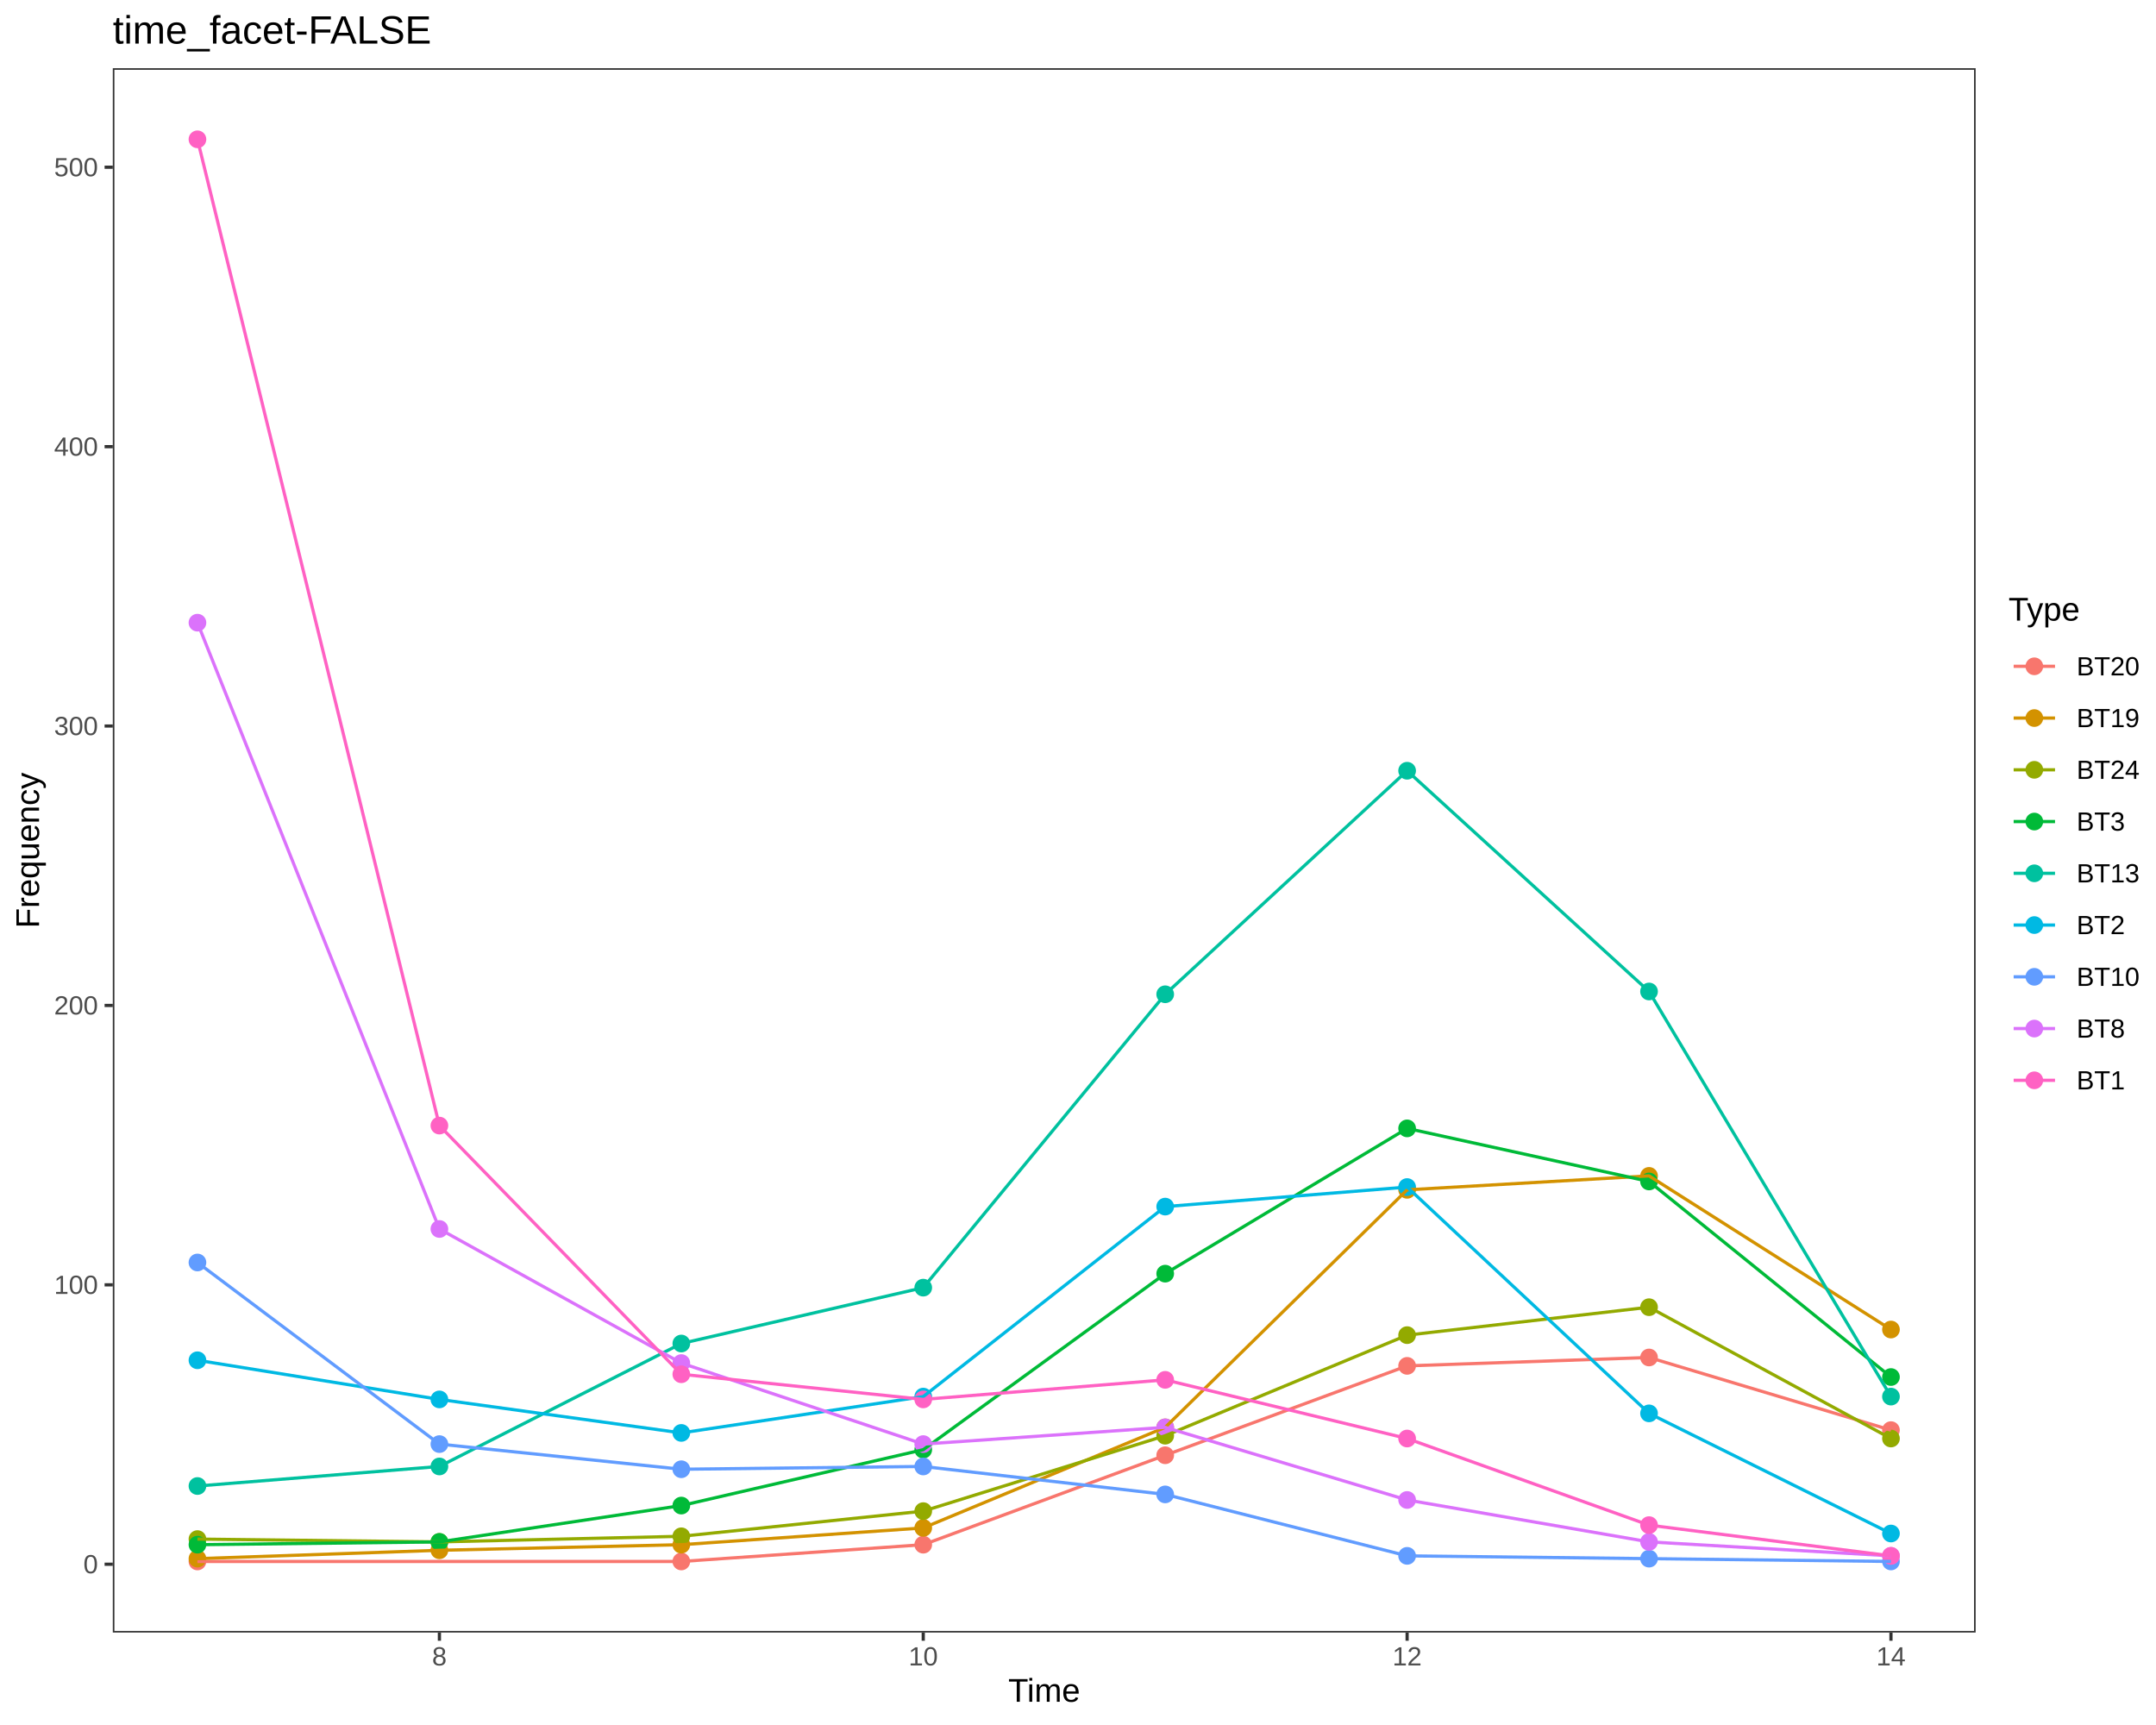
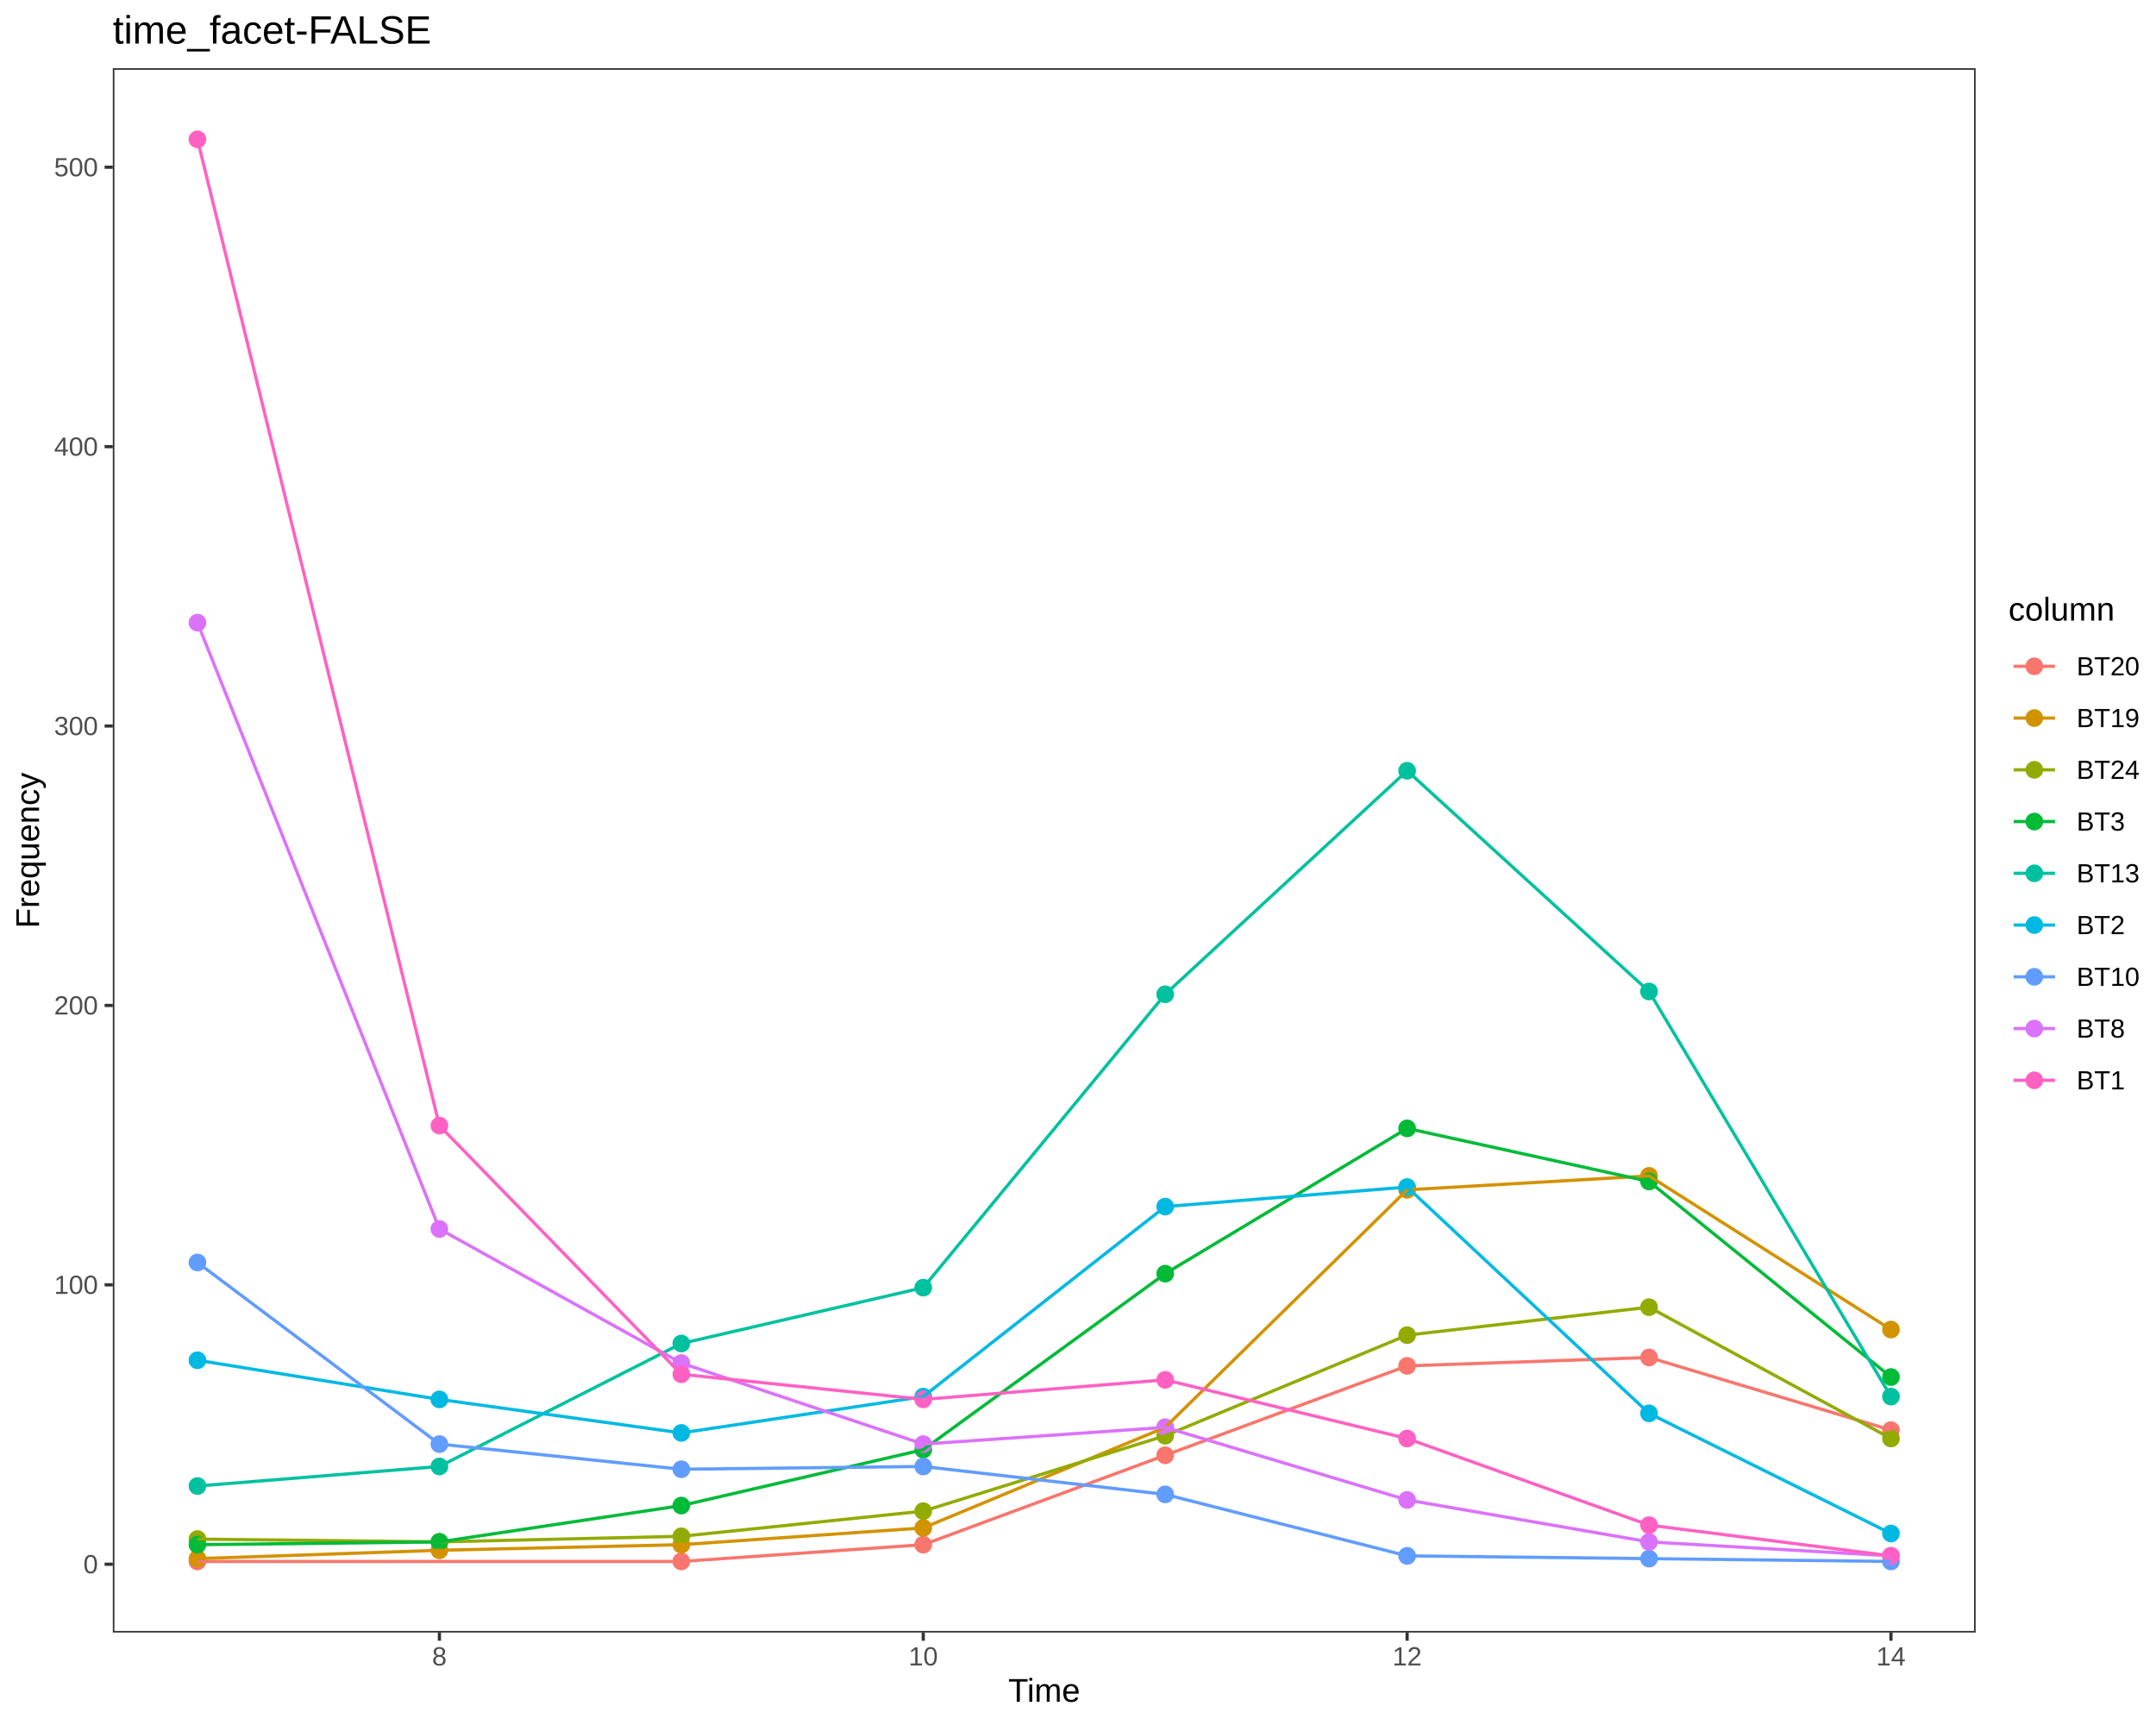
<svg xmlns="http://www.w3.org/2000/svg" viewBox="0 0 720.00 576.00">
  <defs>
    <style type="text/css">
    line, polyline, polygon, path, rect, circle {
      fill: none;
      stroke: #000000;
      stroke-linecap: round;
      stroke-linejoin: round;
      stroke-miterlimit: 10.00;
    }
  </style>
  </defs>
  <rect width="100%" height="100%" style="stroke: none; fill: #FFFFFF;" />
  <rect x="0.00" y="0.00" width="720.00" height="576.00" style="stroke-width: 1.07; stroke: #FFFFFF; fill: #FFFFFF;" />
  <defs>
    <clipPath id="cpMzcuNjd8NjU5Ljc3fDU0NS4xM3wyMi43Nw==">
      <rect x="37.67" y="22.77" width="622.10" height="522.36" />
    </clipPath>
  </defs>
  <rect x="37.67" y="22.77" width="622.10" height="522.36" style="stroke-width: 1.07; stroke: none; fill: #FFFFFF;" clip-path="url(#cpMzcuNjd8NjU5Ljc3fDU0NS4xM3wyMi43Nw==)" />
  <circle cx="65.94" cy="521.39" r="1.95pt" style="stroke-width: 0.71; stroke: #F8766D; fill: #F8766D;" clip-path="url(#cpMzcuNjd8NjU5Ljc3fDU0NS4xM3wyMi43Nw==)" />
  <circle cx="227.53" cy="521.39" r="1.95pt" style="stroke-width: 0.71; stroke: #F8766D; fill: #F8766D;" clip-path="url(#cpMzcuNjd8NjU5Ljc3fDU0NS4xM3wyMi43Nw==)" />
  <circle cx="308.32" cy="515.79" r="1.95pt" style="stroke-width: 0.71; stroke: #F8766D; fill: #F8766D;" clip-path="url(#cpMzcuNjd8NjU5Ljc3fDU0NS4xM3wyMi43Nw==)" />
  <circle cx="389.12" cy="485.93" r="1.95pt" style="stroke-width: 0.71; stroke: #F8766D; fill: #F8766D;" clip-path="url(#cpMzcuNjd8NjU5Ljc3fDU0NS4xM3wyMi43Nw==)" />
  <circle cx="469.91" cy="456.08" r="1.95pt" style="stroke-width: 0.71; stroke: #F8766D; fill: #F8766D;" clip-path="url(#cpMzcuNjd8NjU5Ljc3fDU0NS4xM3wyMi43Nw==)" />
  <circle cx="550.70" cy="453.28" r="1.95pt" style="stroke-width: 0.71; stroke: #F8766D; fill: #F8766D;" clip-path="url(#cpMzcuNjd8NjU5Ljc3fDU0NS4xM3wyMi43Nw==)" />
  <circle cx="631.49" cy="477.54" r="1.95pt" style="stroke-width: 0.71; stroke: #F8766D; fill: #F8766D;" clip-path="url(#cpMzcuNjd8NjU5Ljc3fDU0NS4xM3wyMi43Nw==)" />
  <circle cx="65.94" cy="520.45" r="1.95pt" style="stroke-width: 0.71; stroke: #D39200; fill: #D39200;" clip-path="url(#cpMzcuNjd8NjU5Ljc3fDU0NS4xM3wyMi43Nw==)" />
  <circle cx="146.74" cy="517.66" r="1.95pt" style="stroke-width: 0.71; stroke: #D39200; fill: #D39200;" clip-path="url(#cpMzcuNjd8NjU5Ljc3fDU0NS4xM3wyMi43Nw==)" />
  <circle cx="227.53" cy="515.79" r="1.95pt" style="stroke-width: 0.71; stroke: #D39200; fill: #D39200;" clip-path="url(#cpMzcuNjd8NjU5Ljc3fDU0NS4xM3wyMi43Nw==)" />
  <circle cx="308.32" cy="510.19" r="1.95pt" style="stroke-width: 0.71; stroke: #D39200; fill: #D39200;" clip-path="url(#cpMzcuNjd8NjU5Ljc3fDU0NS4xM3wyMi43Nw==)" />
  <circle cx="389.12" cy="476.61" r="1.95pt" style="stroke-width: 0.71; stroke: #D39200; fill: #D39200;" clip-path="url(#cpMzcuNjd8NjU5Ljc3fDU0NS4xM3wyMi43Nw==)" />
  <circle cx="469.91" cy="397.30" r="1.95pt" style="stroke-width: 0.71; stroke: #D39200; fill: #D39200;" clip-path="url(#cpMzcuNjd8NjU5Ljc3fDU0NS4xM3wyMi43Nw==)" />
  <circle cx="550.70" cy="392.64" r="1.95pt" style="stroke-width: 0.71; stroke: #D39200; fill: #D39200;" clip-path="url(#cpMzcuNjd8NjU5Ljc3fDU0NS4xM3wyMi43Nw==)" />
  <circle cx="631.49" cy="443.95" r="1.95pt" style="stroke-width: 0.71; stroke: #D39200; fill: #D39200;" clip-path="url(#cpMzcuNjd8NjU5Ljc3fDU0NS4xM3wyMi43Nw==)" />
  <circle cx="65.94" cy="513.92" r="1.95pt" style="stroke-width: 0.71; stroke: #93AA00; fill: #93AA00;" clip-path="url(#cpMzcuNjd8NjU5Ljc3fDU0NS4xM3wyMi43Nw==)" />
  <circle cx="146.74" cy="514.86" r="1.95pt" style="stroke-width: 0.71; stroke: #93AA00; fill: #93AA00;" clip-path="url(#cpMzcuNjd8NjU5Ljc3fDU0NS4xM3wyMi43Nw==)" />
  <circle cx="227.53" cy="512.99" r="1.95pt" style="stroke-width: 0.71; stroke: #93AA00; fill: #93AA00;" clip-path="url(#cpMzcuNjd8NjU5Ljc3fDU0NS4xM3wyMi43Nw==)" />
  <circle cx="308.32" cy="504.59" r="1.95pt" style="stroke-width: 0.71; stroke: #93AA00; fill: #93AA00;" clip-path="url(#cpMzcuNjd8NjU5Ljc3fDU0NS4xM3wyMi43Nw==)" />
  <circle cx="389.12" cy="479.40" r="1.95pt" style="stroke-width: 0.71; stroke: #93AA00; fill: #93AA00;" clip-path="url(#cpMzcuNjd8NjU5Ljc3fDU0NS4xM3wyMi43Nw==)" />
  <circle cx="469.91" cy="445.82" r="1.95pt" style="stroke-width: 0.71; stroke: #93AA00; fill: #93AA00;" clip-path="url(#cpMzcuNjd8NjU5Ljc3fDU0NS4xM3wyMi43Nw==)" />
  <circle cx="550.70" cy="436.49" r="1.95pt" style="stroke-width: 0.71; stroke: #93AA00; fill: #93AA00;" clip-path="url(#cpMzcuNjd8NjU5Ljc3fDU0NS4xM3wyMi43Nw==)" />
  <circle cx="631.49" cy="480.34" r="1.95pt" style="stroke-width: 0.71; stroke: #93AA00; fill: #93AA00;" clip-path="url(#cpMzcuNjd8NjU5Ljc3fDU0NS4xM3wyMi43Nw==)" />
  <circle cx="65.94" cy="515.79" r="1.95pt" style="stroke-width: 0.71; stroke: #00BA38; fill: #00BA38;" clip-path="url(#cpMzcuNjd8NjU5Ljc3fDU0NS4xM3wyMi43Nw==)" />
  <circle cx="146.74" cy="514.86" r="1.95pt" style="stroke-width: 0.71; stroke: #00BA38; fill: #00BA38;" clip-path="url(#cpMzcuNjd8NjU5Ljc3fDU0NS4xM3wyMi43Nw==)" />
  <circle cx="227.53" cy="502.73" r="1.95pt" style="stroke-width: 0.71; stroke: #00BA38; fill: #00BA38;" clip-path="url(#cpMzcuNjd8NjU5Ljc3fDU0NS4xM3wyMi43Nw==)" />
  <circle cx="308.32" cy="484.07" r="1.95pt" style="stroke-width: 0.71; stroke: #00BA38; fill: #00BA38;" clip-path="url(#cpMzcuNjd8NjU5Ljc3fDU0NS4xM3wyMi43Nw==)" />
  <circle cx="389.12" cy="425.29" r="1.95pt" style="stroke-width: 0.71; stroke: #00BA38; fill: #00BA38;" clip-path="url(#cpMzcuNjd8NjU5Ljc3fDU0NS4xM3wyMi43Nw==)" />
  <circle cx="469.91" cy="376.78" r="1.95pt" style="stroke-width: 0.71; stroke: #00BA38; fill: #00BA38;" clip-path="url(#cpMzcuNjd8NjU5Ljc3fDU0NS4xM3wyMi43Nw==)" />
  <circle cx="550.70" cy="394.51" r="1.95pt" style="stroke-width: 0.71; stroke: #00BA38; fill: #00BA38;" clip-path="url(#cpMzcuNjd8NjU5Ljc3fDU0NS4xM3wyMi43Nw==)" />
  <circle cx="631.49" cy="459.81" r="1.95pt" style="stroke-width: 0.71; stroke: #00BA38; fill: #00BA38;" clip-path="url(#cpMzcuNjd8NjU5Ljc3fDU0NS4xM3wyMi43Nw==)" />
  <circle cx="65.94" cy="496.20" r="1.95pt" style="stroke-width: 0.71; stroke: #00C19F; fill: #00C19F;" clip-path="url(#cpMzcuNjd8NjU5Ljc3fDU0NS4xM3wyMi43Nw==)" />
  <circle cx="146.74" cy="489.67" r="1.95pt" style="stroke-width: 0.71; stroke: #00C19F; fill: #00C19F;" clip-path="url(#cpMzcuNjd8NjU5Ljc3fDU0NS4xM3wyMi43Nw==)" />
  <circle cx="227.53" cy="448.62" r="1.95pt" style="stroke-width: 0.71; stroke: #00C19F; fill: #00C19F;" clip-path="url(#cpMzcuNjd8NjU5Ljc3fDU0NS4xM3wyMi43Nw==)" />
  <circle cx="308.32" cy="429.96" r="1.95pt" style="stroke-width: 0.71; stroke: #00C19F; fill: #00C19F;" clip-path="url(#cpMzcuNjd8NjU5Ljc3fDU0NS4xM3wyMi43Nw==)" />
  <circle cx="389.12" cy="332.00" r="1.95pt" style="stroke-width: 0.71; stroke: #00C19F; fill: #00C19F;" clip-path="url(#cpMzcuNjd8NjU5Ljc3fDU0NS4xM3wyMi43Nw==)" />
  <circle cx="469.91" cy="257.36" r="1.95pt" style="stroke-width: 0.71; stroke: #00C19F; fill: #00C19F;" clip-path="url(#cpMzcuNjd8NjU5Ljc3fDU0NS4xM3wyMi43Nw==)" />
  <circle cx="550.70" cy="331.07" r="1.95pt" style="stroke-width: 0.71; stroke: #00C19F; fill: #00C19F;" clip-path="url(#cpMzcuNjd8NjU5Ljc3fDU0NS4xM3wyMi43Nw==)" />
  <circle cx="631.49" cy="466.34" r="1.95pt" style="stroke-width: 0.71; stroke: #00C19F; fill: #00C19F;" clip-path="url(#cpMzcuNjd8NjU5Ljc3fDU0NS4xM3wyMi43Nw==)" />
  <circle cx="65.94" cy="454.21" r="1.95pt" style="stroke-width: 0.71; stroke: #00B9E3; fill: #00B9E3;" clip-path="url(#cpMzcuNjd8NjU5Ljc3fDU0NS4xM3wyMi43Nw==)" />
  <circle cx="146.74" cy="467.28" r="1.95pt" style="stroke-width: 0.71; stroke: #00B9E3; fill: #00B9E3;" clip-path="url(#cpMzcuNjd8NjU5Ljc3fDU0NS4xM3wyMi43Nw==)" />
  <circle cx="227.53" cy="478.47" r="1.95pt" style="stroke-width: 0.71; stroke: #00B9E3; fill: #00B9E3;" clip-path="url(#cpMzcuNjd8NjU5Ljc3fDU0NS4xM3wyMi43Nw==)" />
  <circle cx="308.32" cy="466.34" r="1.95pt" style="stroke-width: 0.71; stroke: #00B9E3; fill: #00B9E3;" clip-path="url(#cpMzcuNjd8NjU5Ljc3fDU0NS4xM3wyMi43Nw==)" />
  <circle cx="389.12" cy="402.90" r="1.95pt" style="stroke-width: 0.71; stroke: #00B9E3; fill: #00B9E3;" clip-path="url(#cpMzcuNjd8NjU5Ljc3fDU0NS4xM3wyMi43Nw==)" />
  <circle cx="469.91" cy="396.37" r="1.95pt" style="stroke-width: 0.71; stroke: #00B9E3; fill: #00B9E3;" clip-path="url(#cpMzcuNjd8NjU5Ljc3fDU0NS4xM3wyMi43Nw==)" />
  <circle cx="550.70" cy="471.94" r="1.95pt" style="stroke-width: 0.71; stroke: #00B9E3; fill: #00B9E3;" clip-path="url(#cpMzcuNjd8NjU5Ljc3fDU0NS4xM3wyMi43Nw==)" />
  <circle cx="631.49" cy="512.06" r="1.95pt" style="stroke-width: 0.71; stroke: #00B9E3; fill: #00B9E3;" clip-path="url(#cpMzcuNjd8NjU5Ljc3fDU0NS4xM3wyMi43Nw==)" />
  <circle cx="65.94" cy="421.56" r="1.95pt" style="stroke-width: 0.71; stroke: #619CFF; fill: #619CFF;" clip-path="url(#cpMzcuNjd8NjU5Ljc3fDU0NS4xM3wyMi43Nw==)" />
  <circle cx="146.74" cy="482.20" r="1.95pt" style="stroke-width: 0.71; stroke: #619CFF; fill: #619CFF;" clip-path="url(#cpMzcuNjd8NjU5Ljc3fDU0NS4xM3wyMi43Nw==)" />
  <circle cx="227.53" cy="490.60" r="1.95pt" style="stroke-width: 0.71; stroke: #619CFF; fill: #619CFF;" clip-path="url(#cpMzcuNjd8NjU5Ljc3fDU0NS4xM3wyMi43Nw==)" />
  <circle cx="308.32" cy="489.67" r="1.95pt" style="stroke-width: 0.71; stroke: #619CFF; fill: #619CFF;" clip-path="url(#cpMzcuNjd8NjU5Ljc3fDU0NS4xM3wyMi43Nw==)" />
  <circle cx="389.12" cy="499.00" r="1.95pt" style="stroke-width: 0.71; stroke: #619CFF; fill: #619CFF;" clip-path="url(#cpMzcuNjd8NjU5Ljc3fDU0NS4xM3wyMi43Nw==)" />
  <circle cx="469.91" cy="519.52" r="1.95pt" style="stroke-width: 0.71; stroke: #619CFF; fill: #619CFF;" clip-path="url(#cpMzcuNjd8NjU5Ljc3fDU0NS4xM3wyMi43Nw==)" />
  <circle cx="550.70" cy="520.45" r="1.95pt" style="stroke-width: 0.71; stroke: #619CFF; fill: #619CFF;" clip-path="url(#cpMzcuNjd8NjU5Ljc3fDU0NS4xM3wyMi43Nw==)" />
  <circle cx="631.49" cy="521.39" r="1.95pt" style="stroke-width: 0.71; stroke: #619CFF; fill: #619CFF;" clip-path="url(#cpMzcuNjd8NjU5Ljc3fDU0NS4xM3wyMi43Nw==)" />
  <circle cx="65.94" cy="207.92" r="1.95pt" style="stroke-width: 0.71; stroke: #DB72FB; fill: #DB72FB;" clip-path="url(#cpMzcuNjd8NjU5Ljc3fDU0NS4xM3wyMi43Nw==)" />
  <circle cx="146.74" cy="410.37" r="1.95pt" style="stroke-width: 0.71; stroke: #DB72FB; fill: #DB72FB;" clip-path="url(#cpMzcuNjd8NjU5Ljc3fDU0NS4xM3wyMi43Nw==)" />
  <circle cx="227.53" cy="455.15" r="1.95pt" style="stroke-width: 0.71; stroke: #DB72FB; fill: #DB72FB;" clip-path="url(#cpMzcuNjd8NjU5Ljc3fDU0NS4xM3wyMi43Nw==)" />
  <circle cx="308.32" cy="482.20" r="1.95pt" style="stroke-width: 0.71; stroke: #DB72FB; fill: #DB72FB;" clip-path="url(#cpMzcuNjd8NjU5Ljc3fDU0NS4xM3wyMi43Nw==)" />
  <circle cx="389.12" cy="476.61" r="1.95pt" style="stroke-width: 0.71; stroke: #DB72FB; fill: #DB72FB;" clip-path="url(#cpMzcuNjd8NjU5Ljc3fDU0NS4xM3wyMi43Nw==)" />
  <circle cx="469.91" cy="500.86" r="1.95pt" style="stroke-width: 0.71; stroke: #DB72FB; fill: #DB72FB;" clip-path="url(#cpMzcuNjd8NjU5Ljc3fDU0NS4xM3wyMi43Nw==)" />
  <circle cx="550.70" cy="514.86" r="1.95pt" style="stroke-width: 0.71; stroke: #DB72FB; fill: #DB72FB;" clip-path="url(#cpMzcuNjd8NjU5Ljc3fDU0NS4xM3wyMi43Nw==)" />
  <circle cx="631.49" cy="519.52" r="1.95pt" style="stroke-width: 0.71; stroke: #DB72FB; fill: #DB72FB;" clip-path="url(#cpMzcuNjd8NjU5Ljc3fDU0NS4xM3wyMi43Nw==)" />
  <circle cx="65.94" cy="46.52" r="1.95pt" style="stroke-width: 0.71; stroke: #FF61C3; fill: #FF61C3;" clip-path="url(#cpMzcuNjd8NjU5Ljc3fDU0NS4xM3wyMi43Nw==)" />
  <circle cx="146.74" cy="375.85" r="1.95pt" style="stroke-width: 0.71; stroke: #FF61C3; fill: #FF61C3;" clip-path="url(#cpMzcuNjd8NjU5Ljc3fDU0NS4xM3wyMi43Nw==)" />
  <circle cx="227.53" cy="458.88" r="1.95pt" style="stroke-width: 0.71; stroke: #FF61C3; fill: #FF61C3;" clip-path="url(#cpMzcuNjd8NjU5Ljc3fDU0NS4xM3wyMi43Nw==)" />
  <circle cx="308.32" cy="467.28" r="1.95pt" style="stroke-width: 0.71; stroke: #FF61C3; fill: #FF61C3;" clip-path="url(#cpMzcuNjd8NjU5Ljc3fDU0NS4xM3wyMi43Nw==)" />
  <circle cx="389.12" cy="460.75" r="1.95pt" style="stroke-width: 0.71; stroke: #FF61C3; fill: #FF61C3;" clip-path="url(#cpMzcuNjd8NjU5Ljc3fDU0NS4xM3wyMi43Nw==)" />
  <circle cx="469.91" cy="480.34" r="1.95pt" style="stroke-width: 0.71; stroke: #FF61C3; fill: #FF61C3;" clip-path="url(#cpMzcuNjd8NjU5Ljc3fDU0NS4xM3wyMi43Nw==)" />
  <circle cx="550.70" cy="509.26" r="1.95pt" style="stroke-width: 0.71; stroke: #FF61C3; fill: #FF61C3;" clip-path="url(#cpMzcuNjd8NjU5Ljc3fDU0NS4xM3wyMi43Nw==)" />
  <circle cx="631.49" cy="519.52" r="1.95pt" style="stroke-width: 0.71; stroke: #FF61C3; fill: #FF61C3;" clip-path="url(#cpMzcuNjd8NjU5Ljc3fDU0NS4xM3wyMi43Nw==)" />
  <polyline points="65.94,521.39 227.53,521.39 308.32,515.79 389.12,485.93 469.91,456.08 550.70,453.28 631.49,477.54 " style="stroke-width: 1.07; stroke: #F8766D; stroke-linecap: butt;" clip-path="url(#cpMzcuNjd8NjU5Ljc3fDU0NS4xM3wyMi43Nw==)" />
  <polyline points="65.94,520.45 146.74,517.66 227.53,515.79 308.32,510.19 389.12,476.61 469.91,397.30 550.70,392.64 631.49,443.95 " style="stroke-width: 1.07; stroke: #D39200; stroke-linecap: butt;" clip-path="url(#cpMzcuNjd8NjU5Ljc3fDU0NS4xM3wyMi43Nw==)" />
  <polyline points="65.94,513.92 146.74,514.86 227.53,512.99 308.32,504.59 389.12,479.40 469.91,445.82 550.70,436.49 631.49,480.34 " style="stroke-width: 1.07; stroke: #93AA00; stroke-linecap: butt;" clip-path="url(#cpMzcuNjd8NjU5Ljc3fDU0NS4xM3wyMi43Nw==)" />
  <polyline points="65.94,515.79 146.74,514.86 227.53,502.73 308.32,484.07 389.12,425.29 469.91,376.78 550.70,394.51 631.49,459.81 " style="stroke-width: 1.07; stroke: #00BA38; stroke-linecap: butt;" clip-path="url(#cpMzcuNjd8NjU5Ljc3fDU0NS4xM3wyMi43Nw==)" />
  <polyline points="65.94,496.20 146.74,489.67 227.53,448.62 308.32,429.96 389.12,332.00 469.91,257.36 550.70,331.07 631.49,466.34 " style="stroke-width: 1.07; stroke: #00C19F; stroke-linecap: butt;" clip-path="url(#cpMzcuNjd8NjU5Ljc3fDU0NS4xM3wyMi43Nw==)" />
  <polyline points="65.94,454.21 146.74,467.28 227.53,478.47 308.32,466.34 389.12,402.90 469.91,396.37 550.70,471.94 631.49,512.06 " style="stroke-width: 1.07; stroke: #00B9E3; stroke-linecap: butt;" clip-path="url(#cpMzcuNjd8NjU5Ljc3fDU0NS4xM3wyMi43Nw==)" />
  <polyline points="65.94,421.56 146.74,482.20 227.53,490.60 308.32,489.67 389.12,499.00 469.91,519.52 550.70,520.45 631.49,521.39 " style="stroke-width: 1.07; stroke: #619CFF; stroke-linecap: butt;" clip-path="url(#cpMzcuNjd8NjU5Ljc3fDU0NS4xM3wyMi43Nw==)" />
  <polyline points="65.94,207.92 146.74,410.37 227.53,455.15 308.32,482.20 389.12,476.61 469.91,500.86 550.70,514.86 631.49,519.52 " style="stroke-width: 1.07; stroke: #DB72FB; stroke-linecap: butt;" clip-path="url(#cpMzcuNjd8NjU5Ljc3fDU0NS4xM3wyMi43Nw==)" />
  <polyline points="65.94,46.52 146.74,375.85 227.53,458.88 308.32,467.28 389.12,460.75 469.91,480.34 550.70,509.26 631.49,519.52 " style="stroke-width: 1.07; stroke: #FF61C3; stroke-linecap: butt;" clip-path="url(#cpMzcuNjd8NjU5Ljc3fDU0NS4xM3wyMi43Nw==)" />
  <rect x="37.67" y="22.77" width="622.10" height="522.36" style="stroke-width: 1.07; stroke: #333333;" clip-path="url(#cpMzcuNjd8NjU5Ljc3fDU0NS4xM3wyMi43Nw==)" />
  <defs>
    <clipPath id="cpMC4wMHw3MjAuMDB8NTc2LjAwfDAuMDA=">
      <rect x="0.00" y="0.00" width="720.00" height="576.00" />
    </clipPath>
  </defs>
  <g clip-path="url(#cpMC4wMHw3MjAuMDB8NTc2LjAwfDAuMDA=)">
    <text x="27.84" y="525.34" style="font-size: 8.80px; fill: #4D4D4D; font-family: Liberation Sans;" textLength="4.89px" lengthAdjust="spacingAndGlyphs">0</text>
  </g>
  <g clip-path="url(#cpMC4wMHw3MjAuMDB8NTc2LjAwfDAuMDA=)">
    <text x="18.06" y="432.05" style="font-size: 8.80px; fill: #4D4D4D; font-family: Liberation Sans;" textLength="14.67px" lengthAdjust="spacingAndGlyphs">100</text>
  </g>
  <g clip-path="url(#cpMC4wMHw3MjAuMDB8NTc2LjAwfDAuMDA=)">
    <text x="18.06" y="338.75" style="font-size: 8.80px; fill: #4D4D4D; font-family: Liberation Sans;" textLength="14.67px" lengthAdjust="spacingAndGlyphs">200</text>
  </g>
  <g clip-path="url(#cpMC4wMHw3MjAuMDB8NTc2LjAwfDAuMDA=)">
    <text x="18.06" y="245.46" style="font-size: 8.80px; fill: #4D4D4D; font-family: Liberation Sans;" textLength="14.67px" lengthAdjust="spacingAndGlyphs">300</text>
  </g>
  <g clip-path="url(#cpMC4wMHw3MjAuMDB8NTc2LjAwfDAuMDA=)">
    <text x="18.06" y="152.16" style="font-size: 8.80px; fill: #4D4D4D; font-family: Liberation Sans;" textLength="14.67px" lengthAdjust="spacingAndGlyphs">400</text>
  </g>
  <g clip-path="url(#cpMC4wMHw3MjAuMDB8NTc2LjAwfDAuMDA=)">
    <text x="18.06" y="58.87" style="font-size: 8.80px; fill: #4D4D4D; font-family: Liberation Sans;" textLength="14.67px" lengthAdjust="spacingAndGlyphs">500</text>
  </g>
  <polyline points="34.93,522.32 37.67,522.32 " style="stroke-width: 1.07; stroke: #333333; stroke-linecap: butt;" clip-path="url(#cpMC4wMHw3MjAuMDB8NTc2LjAwfDAuMDA=)" />
  <polyline points="34.93,429.02 37.67,429.02 " style="stroke-width: 1.07; stroke: #333333; stroke-linecap: butt;" clip-path="url(#cpMC4wMHw3MjAuMDB8NTc2LjAwfDAuMDA=)" />
  <polyline points="34.93,335.73 37.67,335.73 " style="stroke-width: 1.07; stroke: #333333; stroke-linecap: butt;" clip-path="url(#cpMC4wMHw3MjAuMDB8NTc2LjAwfDAuMDA=)" />
  <polyline points="34.93,242.43 37.67,242.43 " style="stroke-width: 1.07; stroke: #333333; stroke-linecap: butt;" clip-path="url(#cpMC4wMHw3MjAuMDB8NTc2LjAwfDAuMDA=)" />
  <polyline points="34.93,149.14 37.67,149.14 " style="stroke-width: 1.07; stroke: #333333; stroke-linecap: butt;" clip-path="url(#cpMC4wMHw3MjAuMDB8NTc2LjAwfDAuMDA=)" />
  <polyline points="34.93,55.84 37.67,55.84 " style="stroke-width: 1.07; stroke: #333333; stroke-linecap: butt;" clip-path="url(#cpMC4wMHw3MjAuMDB8NTc2LjAwfDAuMDA=)" />
  <polyline points="146.74,547.87 146.74,545.13 " style="stroke-width: 1.07; stroke: #333333; stroke-linecap: butt;" clip-path="url(#cpMC4wMHw3MjAuMDB8NTc2LjAwfDAuMDA=)" />
  <polyline points="308.32,547.87 308.32,545.13 " style="stroke-width: 1.07; stroke: #333333; stroke-linecap: butt;" clip-path="url(#cpMC4wMHw3MjAuMDB8NTc2LjAwfDAuMDA=)" />
  <polyline points="469.91,547.87 469.91,545.13 " style="stroke-width: 1.07; stroke: #333333; stroke-linecap: butt;" clip-path="url(#cpMC4wMHw3MjAuMDB8NTc2LjAwfDAuMDA=)" />
  <polyline points="631.49,547.87 631.49,545.13 " style="stroke-width: 1.07; stroke: #333333; stroke-linecap: butt;" clip-path="url(#cpMC4wMHw3MjAuMDB8NTc2LjAwfDAuMDA=)" />
  <g clip-path="url(#cpMC4wMHw3MjAuMDB8NTc2LjAwfDAuMDA=)">
    <text x="144.29" y="556.11" style="font-size: 8.80px; fill: #4D4D4D; font-family: Liberation Sans;" textLength="4.89px" lengthAdjust="spacingAndGlyphs">8</text>
  </g>
  <g clip-path="url(#cpMC4wMHw3MjAuMDB8NTc2LjAwfDAuMDA=)">
    <text x="303.43" y="556.11" style="font-size: 8.80px; fill: #4D4D4D; font-family: Liberation Sans;" textLength="9.78px" lengthAdjust="spacingAndGlyphs">10</text>
  </g>
  <g clip-path="url(#cpMC4wMHw3MjAuMDB8NTc2LjAwfDAuMDA=)">
    <text x="465.02" y="556.11" style="font-size: 8.80px; fill: #4D4D4D; font-family: Liberation Sans;" textLength="9.78px" lengthAdjust="spacingAndGlyphs">12</text>
  </g>
  <g clip-path="url(#cpMC4wMHw3MjAuMDB8NTc2LjAwfDAuMDA=)">
    <text x="626.60" y="556.11" style="font-size: 8.80px; fill: #4D4D4D; font-family: Liberation Sans;" textLength="9.78px" lengthAdjust="spacingAndGlyphs">14</text>
  </g>
  <g clip-path="url(#cpMC4wMHw3MjAuMDB8NTc2LjAwfDAuMDA=)">
    <text x="336.70" y="568.24" style="font-size: 11.00px; font-family: Liberation Sans;" textLength="24.03px" lengthAdjust="spacingAndGlyphs">Time</text>
  </g>
  <g clip-path="url(#cpMC4wMHw3MjAuMDB8NTc2LjAwfDAuMDA=)">
    <text transform="translate(13.04,309.95) rotate(-90)" style="font-size: 11.00px; font-family: Liberation Sans;" textLength="52.00px" lengthAdjust="spacingAndGlyphs">Frequency</text>
  </g>
  <rect x="670.73" y="198.53" width="43.79" height="170.84" style="stroke-width: 1.07; stroke: none; fill: #FFFFFF;" clip-path="url(#cpMC4wMHw3MjAuMDB8NTc2LjAwfDAuMDA=)" />
  <g clip-path="url(#cpMC4wMHw3MjAuMDB8NTc2LjAwfDAuMDA=)">
-     <text x="670.73" y="207.23" style="font-size: 11.00px; font-family: Liberation Sans;" textLength="23.86px" lengthAdjust="spacingAndGlyphs">Type</text>
+     <text x="670.73" y="207.23" style="font-size: 11.00px; font-family: Liberation Sans;" textLength="35.47px" lengthAdjust="spacingAndGlyphs">column</text>
  </g>
  <rect x="670.73" y="213.85" width="17.28" height="17.28" style="stroke-width: 1.07; stroke: none; fill: #FFFFFF;" clip-path="url(#cpMC4wMHw3MjAuMDB8NTc2LjAwfDAuMDA=)" />
  <circle cx="679.37" cy="222.49" r="1.95pt" style="stroke-width: 0.71; stroke: #F8766D; fill: #F8766D;" clip-path="url(#cpMC4wMHw3MjAuMDB8NTc2LjAwfDAuMDA=)" />
  <line x1="672.46" y1="222.49" x2="686.28" y2="222.49" style="stroke-width: 1.07; stroke: #F8766D; stroke-linecap: butt;" clip-path="url(#cpMC4wMHw3MjAuMDB8NTc2LjAwfDAuMDA=)" />
  <rect x="670.73" y="231.13" width="17.28" height="17.28" style="stroke-width: 1.07; stroke: none; fill: #FFFFFF;" clip-path="url(#cpMC4wMHw3MjAuMDB8NTc2LjAwfDAuMDA=)" />
  <circle cx="679.37" cy="239.77" r="1.95pt" style="stroke-width: 0.71; stroke: #D39200; fill: #D39200;" clip-path="url(#cpMC4wMHw3MjAuMDB8NTc2LjAwfDAuMDA=)" />
  <line x1="672.46" y1="239.77" x2="686.28" y2="239.77" style="stroke-width: 1.07; stroke: #D39200; stroke-linecap: butt;" clip-path="url(#cpMC4wMHw3MjAuMDB8NTc2LjAwfDAuMDA=)" />
  <rect x="670.73" y="248.41" width="17.28" height="17.28" style="stroke-width: 1.07; stroke: none; fill: #FFFFFF;" clip-path="url(#cpMC4wMHw3MjAuMDB8NTc2LjAwfDAuMDA=)" />
  <circle cx="679.37" cy="257.05" r="1.95pt" style="stroke-width: 0.71; stroke: #93AA00; fill: #93AA00;" clip-path="url(#cpMC4wMHw3MjAuMDB8NTc2LjAwfDAuMDA=)" />
  <line x1="672.46" y1="257.05" x2="686.28" y2="257.05" style="stroke-width: 1.07; stroke: #93AA00; stroke-linecap: butt;" clip-path="url(#cpMC4wMHw3MjAuMDB8NTc2LjAwfDAuMDA=)" />
  <rect x="670.73" y="265.69" width="17.28" height="17.28" style="stroke-width: 1.07; stroke: none; fill: #FFFFFF;" clip-path="url(#cpMC4wMHw3MjAuMDB8NTc2LjAwfDAuMDA=)" />
  <circle cx="679.37" cy="274.33" r="1.95pt" style="stroke-width: 0.71; stroke: #00BA38; fill: #00BA38;" clip-path="url(#cpMC4wMHw3MjAuMDB8NTc2LjAwfDAuMDA=)" />
  <line x1="672.46" y1="274.33" x2="686.28" y2="274.33" style="stroke-width: 1.07; stroke: #00BA38; stroke-linecap: butt;" clip-path="url(#cpMC4wMHw3MjAuMDB8NTc2LjAwfDAuMDA=)" />
  <rect x="670.73" y="282.97" width="17.28" height="17.28" style="stroke-width: 1.07; stroke: none; fill: #FFFFFF;" clip-path="url(#cpMC4wMHw3MjAuMDB8NTc2LjAwfDAuMDA=)" />
  <circle cx="679.37" cy="291.61" r="1.95pt" style="stroke-width: 0.71; stroke: #00C19F; fill: #00C19F;" clip-path="url(#cpMC4wMHw3MjAuMDB8NTc2LjAwfDAuMDA=)" />
  <line x1="672.46" y1="291.61" x2="686.28" y2="291.61" style="stroke-width: 1.07; stroke: #00C19F; stroke-linecap: butt;" clip-path="url(#cpMC4wMHw3MjAuMDB8NTc2LjAwfDAuMDA=)" />
  <rect x="670.73" y="300.25" width="17.28" height="17.28" style="stroke-width: 1.07; stroke: none; fill: #FFFFFF;" clip-path="url(#cpMC4wMHw3MjAuMDB8NTc2LjAwfDAuMDA=)" />
  <circle cx="679.37" cy="308.89" r="1.95pt" style="stroke-width: 0.71; stroke: #00B9E3; fill: #00B9E3;" clip-path="url(#cpMC4wMHw3MjAuMDB8NTc2LjAwfDAuMDA=)" />
  <line x1="672.46" y1="308.89" x2="686.28" y2="308.89" style="stroke-width: 1.07; stroke: #00B9E3; stroke-linecap: butt;" clip-path="url(#cpMC4wMHw3MjAuMDB8NTc2LjAwfDAuMDA=)" />
  <rect x="670.73" y="317.53" width="17.28" height="17.28" style="stroke-width: 1.07; stroke: none; fill: #FFFFFF;" clip-path="url(#cpMC4wMHw3MjAuMDB8NTc2LjAwfDAuMDA=)" />
  <circle cx="679.37" cy="326.17" r="1.95pt" style="stroke-width: 0.71; stroke: #619CFF; fill: #619CFF;" clip-path="url(#cpMC4wMHw3MjAuMDB8NTc2LjAwfDAuMDA=)" />
  <line x1="672.46" y1="326.17" x2="686.28" y2="326.17" style="stroke-width: 1.07; stroke: #619CFF; stroke-linecap: butt;" clip-path="url(#cpMC4wMHw3MjAuMDB8NTc2LjAwfDAuMDA=)" />
  <rect x="670.73" y="334.81" width="17.28" height="17.28" style="stroke-width: 1.07; stroke: none; fill: #FFFFFF;" clip-path="url(#cpMC4wMHw3MjAuMDB8NTc2LjAwfDAuMDA=)" />
  <circle cx="679.37" cy="343.45" r="1.95pt" style="stroke-width: 0.71; stroke: #DB72FB; fill: #DB72FB;" clip-path="url(#cpMC4wMHw3MjAuMDB8NTc2LjAwfDAuMDA=)" />
  <line x1="672.46" y1="343.45" x2="686.28" y2="343.45" style="stroke-width: 1.07; stroke: #DB72FB; stroke-linecap: butt;" clip-path="url(#cpMC4wMHw3MjAuMDB8NTc2LjAwfDAuMDA=)" />
  <rect x="670.73" y="352.09" width="17.28" height="17.28" style="stroke-width: 1.07; stroke: none; fill: #FFFFFF;" clip-path="url(#cpMC4wMHw3MjAuMDB8NTc2LjAwfDAuMDA=)" />
  <circle cx="679.37" cy="360.73" r="1.95pt" style="stroke-width: 0.71; stroke: #FF61C3; fill: #FF61C3;" clip-path="url(#cpMC4wMHw3MjAuMDB8NTc2LjAwfDAuMDA=)" />
  <line x1="672.46" y1="360.73" x2="686.28" y2="360.73" style="stroke-width: 1.07; stroke: #FF61C3; stroke-linecap: butt;" clip-path="url(#cpMC4wMHw3MjAuMDB8NTc2LjAwfDAuMDA=)" />
  <g clip-path="url(#cpMC4wMHw3MjAuMDB8NTc2LjAwfDAuMDA=)">
    <text x="693.49" y="225.52" style="font-size: 8.80px; font-family: Liberation Sans;" textLength="21.03px" lengthAdjust="spacingAndGlyphs">BT20</text>
  </g>
  <g clip-path="url(#cpMC4wMHw3MjAuMDB8NTc2LjAwfDAuMDA=)">
    <text x="693.49" y="242.80" style="font-size: 8.80px; font-family: Liberation Sans;" textLength="21.03px" lengthAdjust="spacingAndGlyphs">BT19</text>
  </g>
  <g clip-path="url(#cpMC4wMHw3MjAuMDB8NTc2LjAwfDAuMDA=)">
    <text x="693.49" y="260.08" style="font-size: 8.80px; font-family: Liberation Sans;" textLength="21.03px" lengthAdjust="spacingAndGlyphs">BT24</text>
  </g>
  <g clip-path="url(#cpMC4wMHw3MjAuMDB8NTc2LjAwfDAuMDA=)">
    <text x="693.49" y="277.36" style="font-size: 8.80px; font-family: Liberation Sans;" textLength="16.14px" lengthAdjust="spacingAndGlyphs">BT3</text>
  </g>
  <g clip-path="url(#cpMC4wMHw3MjAuMDB8NTc2LjAwfDAuMDA=)">
    <text x="693.49" y="294.64" style="font-size: 8.80px; font-family: Liberation Sans;" textLength="21.03px" lengthAdjust="spacingAndGlyphs">BT13</text>
  </g>
  <g clip-path="url(#cpMC4wMHw3MjAuMDB8NTc2LjAwfDAuMDA=)">
    <text x="693.49" y="311.92" style="font-size: 8.80px; font-family: Liberation Sans;" textLength="16.14px" lengthAdjust="spacingAndGlyphs">BT2</text>
  </g>
  <g clip-path="url(#cpMC4wMHw3MjAuMDB8NTc2LjAwfDAuMDA=)">
    <text x="693.49" y="329.20" style="font-size: 8.80px; font-family: Liberation Sans;" textLength="21.03px" lengthAdjust="spacingAndGlyphs">BT10</text>
  </g>
  <g clip-path="url(#cpMC4wMHw3MjAuMDB8NTc2LjAwfDAuMDA=)">
    <text x="693.49" y="346.48" style="font-size: 8.80px; font-family: Liberation Sans;" textLength="16.14px" lengthAdjust="spacingAndGlyphs">BT8</text>
  </g>
  <g clip-path="url(#cpMC4wMHw3MjAuMDB8NTc2LjAwfDAuMDA=)">
    <text x="693.49" y="363.76" style="font-size: 8.80px; font-family: Liberation Sans;" textLength="16.14px" lengthAdjust="spacingAndGlyphs">BT1</text>
  </g>
  <g clip-path="url(#cpMC4wMHw3MjAuMDB8NTc2LjAwfDAuMDA=)">
    <text x="37.67" y="14.56" style="font-size: 13.20px; font-family: Liberation Sans;" textLength="106.23px" lengthAdjust="spacingAndGlyphs">time_facet-FALSE</text>
  </g>
</svg>
